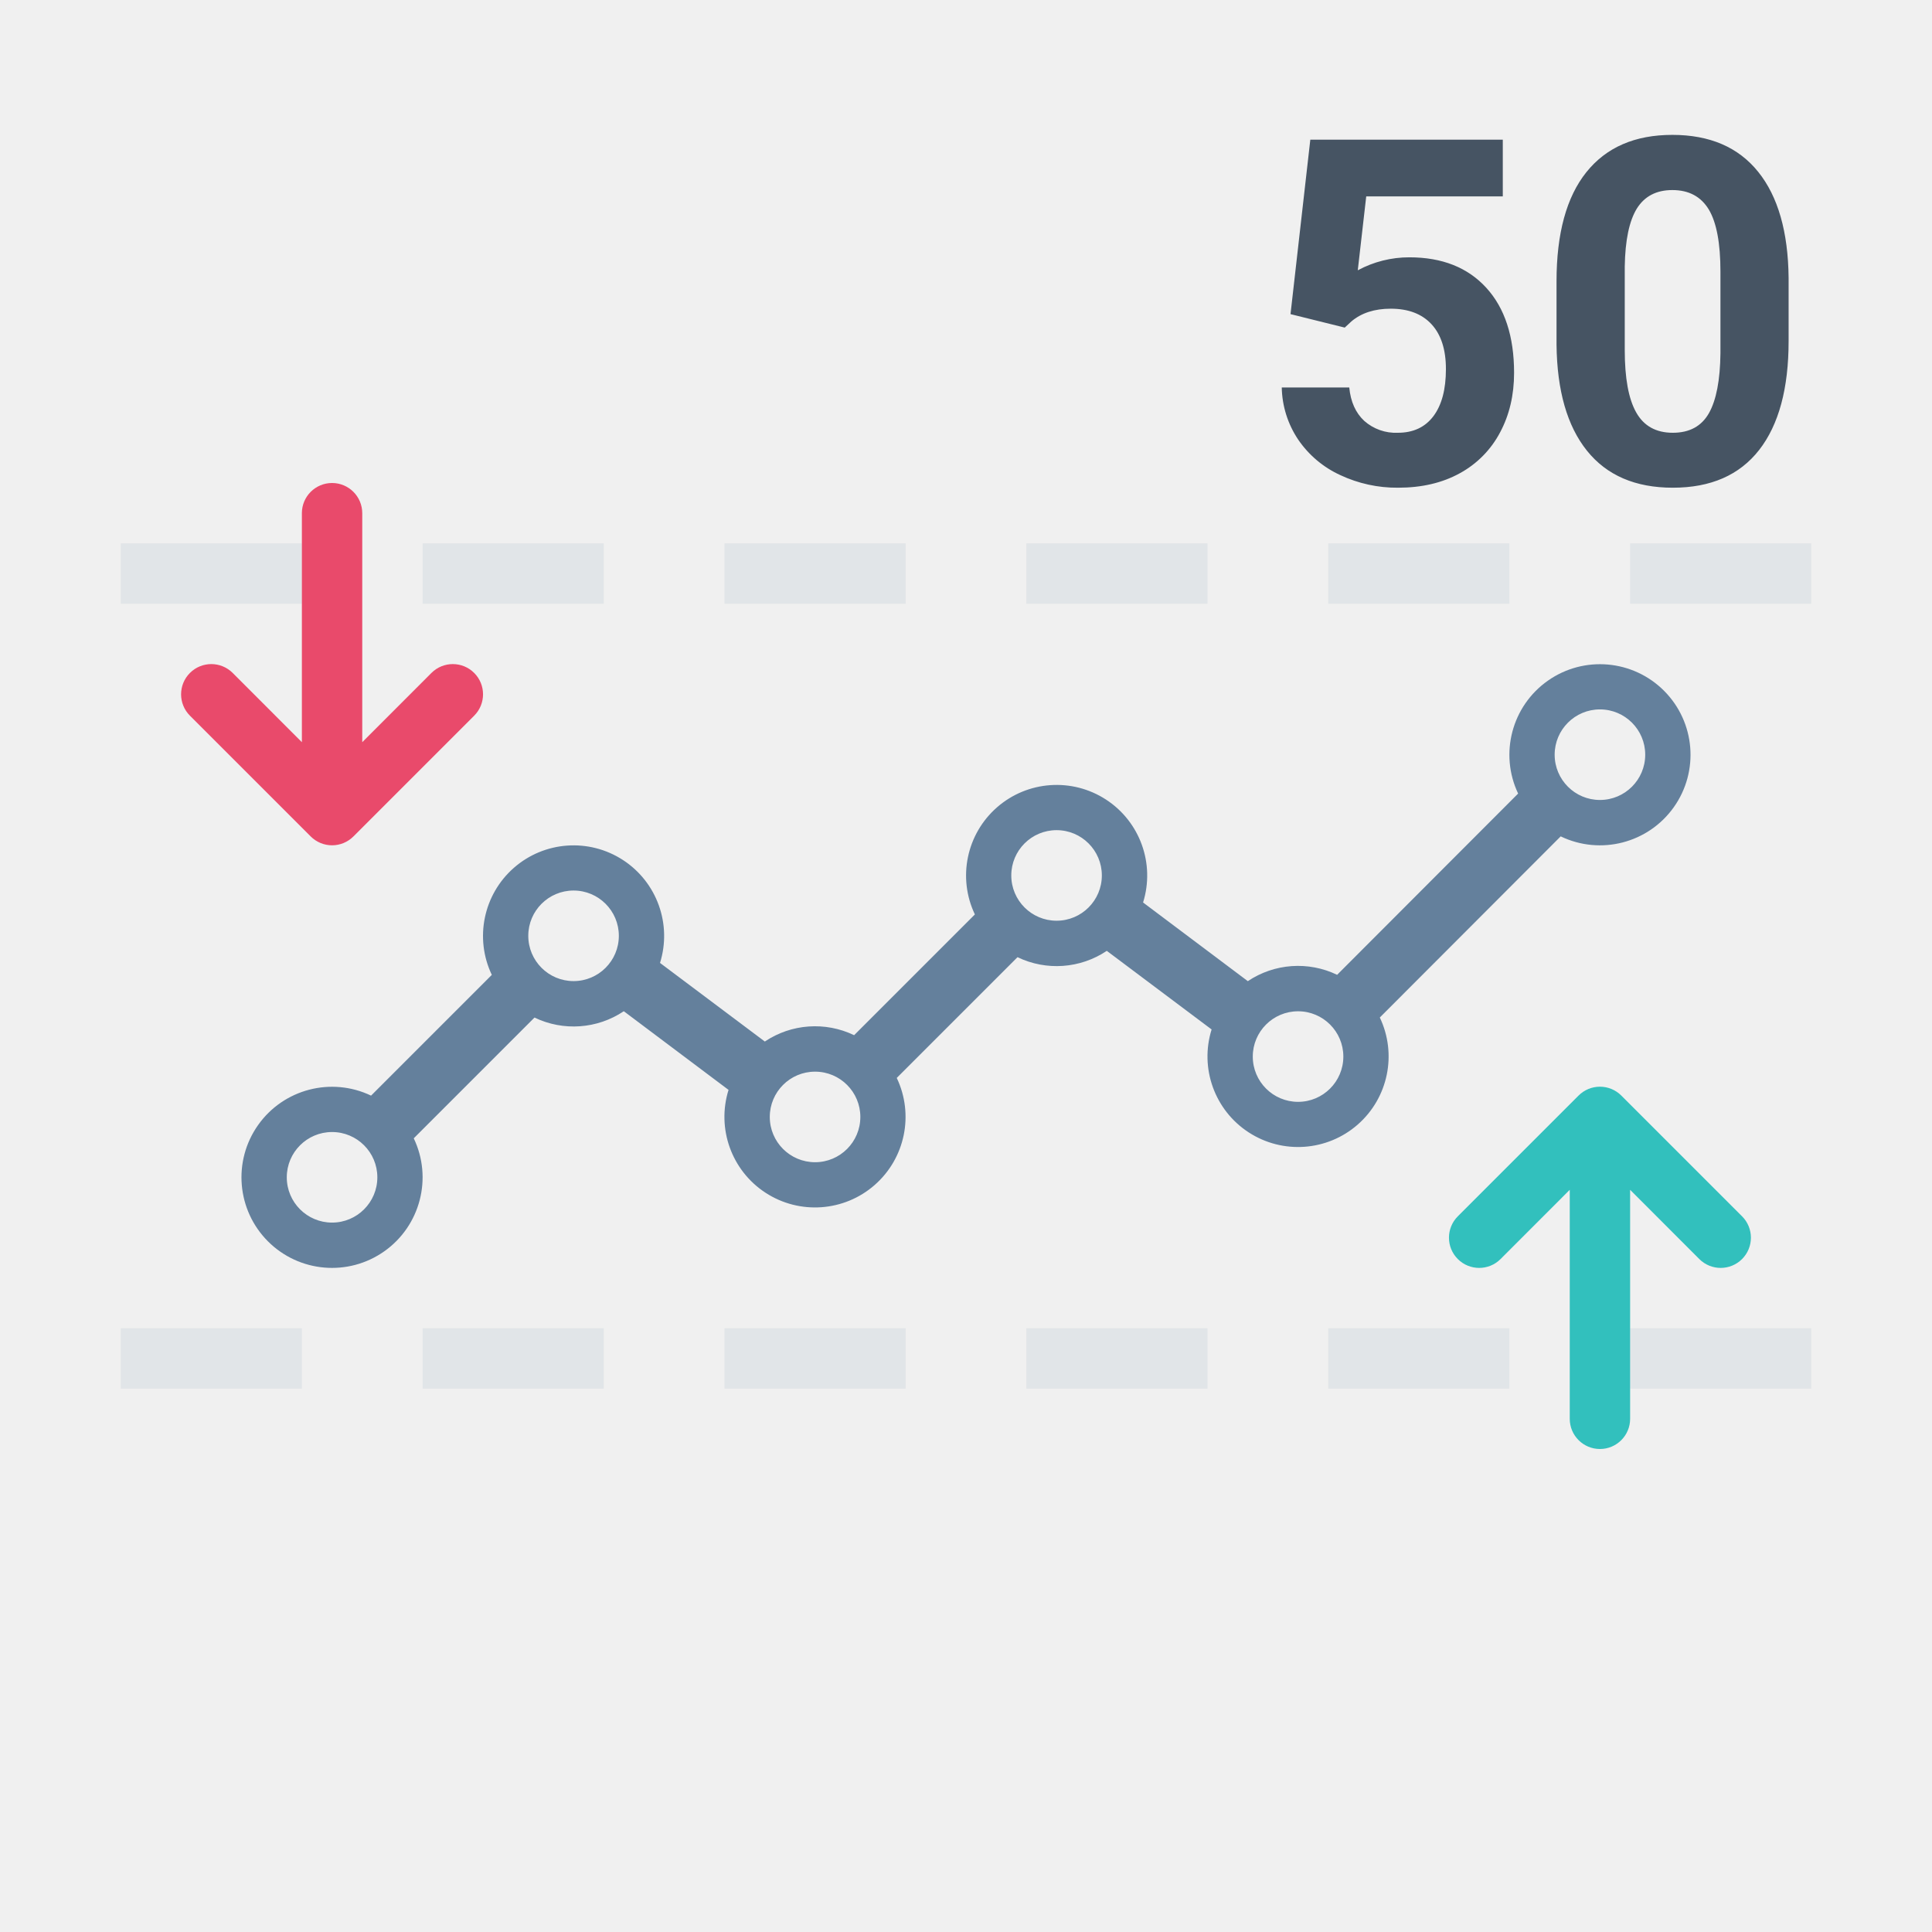
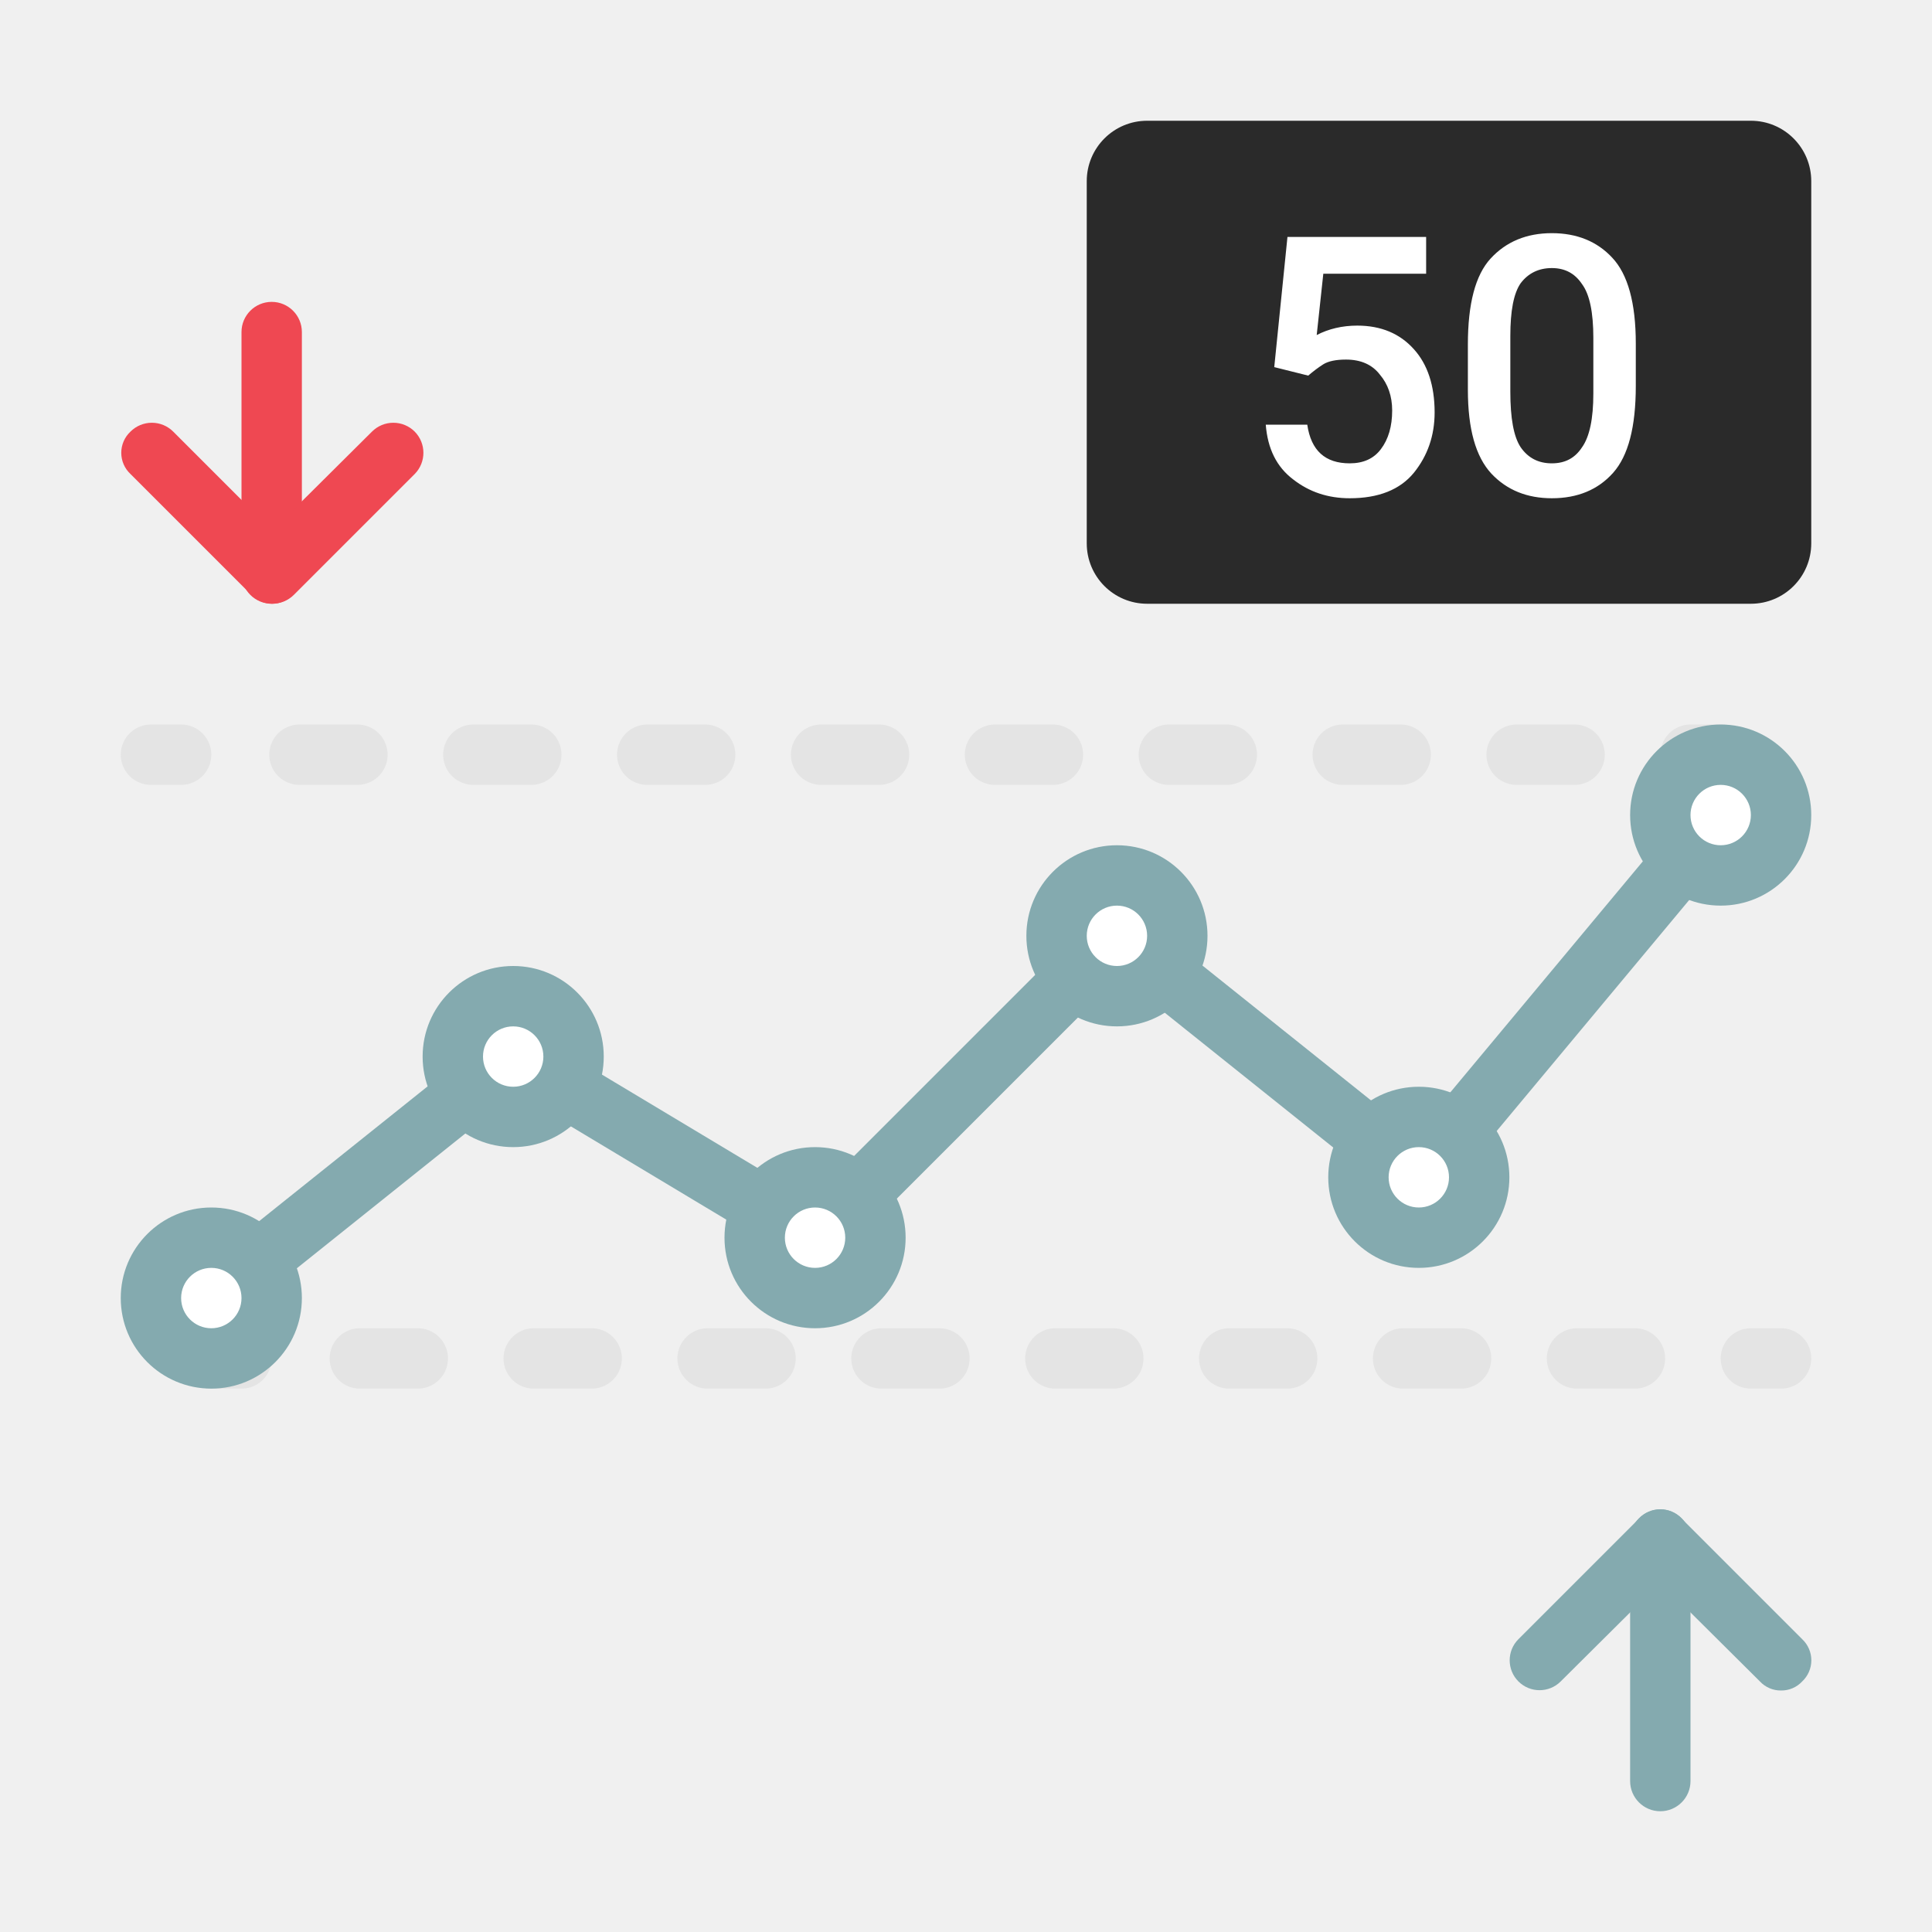
- <svg xmlns="http://www.w3.org/2000/svg" width="32" height="32">
-   <g fill="none" fill-rule="evenodd">
-     <path d="M2 9h3v1H2V9zm5 0h3v1H7V9zm5 0h3v1h-3V9zm5 0h3v1h-3V9zm5 0h3v1h-3V9zm5 0h3v1h-3V9zM2 22h3v1H2v-1zm5 0h3v1H7v-1zm5 0h3v1h-3v-1zm5 0h3v1h-3v-1zm5 0h3v1h-3v-1zm5 0h3v1h-3v-1z" fill-opacity=".109" fill="#64809C" />
-     <path d="M21.375 5.203l.328-2.89h3.188v.94h-2.262l-.14 1.224a1.79 1.79 0 0 1 .855-.215c.541 0 .966.168 1.273.504.307.336.461.806.461 1.41 0 .367-.077.696-.232.986a1.64 1.64 0 0 1-.666.676c-.29.16-.63.24-1.024.24a2.21 2.21 0 0 1-.957-.209 1.698 1.698 0 0 1-.697-.588 1.602 1.602 0 0 1-.272-.863h1.118c.023.237.106.421.248.553a.786.786 0 0 0 .556.197c.256 0 .452-.092.59-.275.138-.184.207-.444.207-.78 0-.323-.08-.57-.238-.742-.159-.172-.384-.258-.676-.258-.268 0-.486.07-.652.211l-.11.102-.898-.223zm8.25.445c0 .787-.163 1.388-.488 1.805-.326.417-.802.625-1.43.625-.62 0-1.094-.204-1.422-.613-.328-.409-.496-.995-.504-1.758V4.66c0-.794.165-1.397.494-1.808.33-.412.804-.618 1.424-.618.62 0 1.094.204 1.422.612.328.407.496.993.504 1.756v1.046zM28.496 4.5c0-.471-.064-.814-.193-1.03-.13-.214-.33-.322-.604-.322-.265 0-.461.103-.588.307-.126.205-.193.524-.2.96v1.382c0 .463.062.808.189 1.033.126.225.328.338.607.338.276 0 .475-.108.598-.324.122-.216.186-.547.191-.992V4.5z" fill="#465463" />
-     <path d="M25.145 13.144a1.5 1.5 0 1 1 .705.709l-2.996 3a1.5 1.5 0 1 1-2.786.198l-1.736-1.302a1.493 1.493 0 0 1-1.479.105l-2 2a1.5 1.5 0 1 1-2.786.198l-1.735-1.303a1.493 1.493 0 0 1-1.479.105l-2 2a1.5 1.5 0 1 1-.707-.707l2-2a1.5 1.5 0 1 1 2.786-.198l1.736 1.302a1.493 1.493 0 0 1 1.479-.105l2-2a1.5 1.5 0 1 1 2.786-.198l1.735 1.303a1.493 1.493 0 0 1 1.479-.105l2.998-3.002zM5.5 20.25a.75.75 0 1 0 0-1.5.75.75 0 0 0 0 1.5zm4-4a.75.75 0 1 0 0-1.5.75.75 0 0 0 0 1.5zm4 3a.75.75 0 1 0 0-1.5.75.75 0 0 0 0 1.5zm4-4a.75.75 0 1 0 0-1.5.75.75 0 0 0 0 1.5zm4 3a.75.75 0 1 0 0-1.5.75.75 0 0 0 0 1.5zm5-5a.75.75 0 1 0 0-1.5.75.75 0 0 0 0 1.5z" fill="#64809C" fill-rule="nonzero" />
-     <path d="M26 19.707l-1.146 1.147a.5.5 0 1 1-.708-.708l2-2a.5.5 0 0 1 .708 0l2 2a.5.5 0 1 1-.708.708L27 19.707V23.5a.5.5 0 0 1-1 0v-3.793z" fill="#32C0BD" fill-rule="nonzero" />
-     <path d="M5 12.293V8.5a.5.5 0 0 1 1 0v3.793l1.146-1.147a.5.5 0 1 1 .708.708l-2 2a.5.5 0 0 1-.708 0l-2-2a.5.5 0 1 1 .708-.708L5 12.293z" fill="#E94A6B" fill-rule="nonzero" />
-   </g>
+ <svg xmlns="http://www.w3.org/2000/svg" id="Layer_1" data-name="Layer 1" viewBox="0 0 32 32" height="32" width="32">
+   <defs>
+     <style>.cls-1,.cls-4,.cls-5,.cls-6{fill:none}.cls-2{fill:#84aaaf}.cls-3{fill:#ef4852}.cls-4,.cls-5{stroke:#e4e4e4}.cls-4,.cls-5,.cls-6{stroke-linecap:round;stroke-linejoin:round}.cls-5{stroke-dasharray:.96 1.92}.cls-6{stroke:#84aaaf}.cls-7,.cls-9{fill:#fff}.cls-8{fill:#2a2a2a}.cls-9{font-size:6px;font-family:Roboto-Medium,Roboto;font-weight:500}</style>
+   </defs>
+   <path class="cls-1" d="M0 0h32v32H0z" />
+   <path class="cls-2" d="M27.5 30a.5.5 0 0 1-.5-.5v-4a.5.5 0 0 1 1 0v4a.5.5 0 0 1-.5.5z" />
+   <path class="cls-2" d="M29.5 28a.47.47 0 0 1-.35-.15l-1.65-1.64-1.65 1.64a.49.49 0 0 1-.7-.7l2-2a.48.48 0 0 1 .7 0l2 2a.48.48 0 0 1 0 .7.47.47 0 0 1-.35.15z" />
+   <path class="cls-3" d="M4.5 10a.5.5 0 0 1-.5-.5v-4a.5.5 0 0 1 1 0v4a.5.5 0 0 1-.5.5z" />
+   <path class="cls-3" d="M4.51 10a.49.49 0 0 1-.35-.15l-2-2a.48.48 0 0 1 0-.7.5.5 0 0 1 .71 0l1.64 1.64 1.65-1.64a.5.5 0 0 1 .71 0 .5.5 0 0 1 0 .7l-2 2a.51.51 0 0 1-.36.15z" />
+   <path class="cls-4" d="M28.5 12.5H28" />
+   <path class="cls-5" d="M26.08 12.5H3.96" />
+   <path class="cls-4" d="M3 12.5h-.5M29.5 22.5H29" />
+   <path class="cls-5" d="M27.08 22.5H4.96" />
+   <path class="cls-4" d="M4 22.5h-.5" />
+   <path class="cls-6" d="M3.5 21.5l5-4 5 3 5-5 5 4 5-6" />
+   <circle class="cls-7" cx="13.5" cy="20.5" r="1" />
+   <path class="cls-2" d="M13.5 20a.5.5 0 1 1-.5.5.5.5 0 0 1 .5-.5m0-1a1.5 1.5 0 1 0 1.5 1.5 1.5 1.5 0 0 0-1.5-1.5z" />
+   <circle class="cls-7" cx="23.5" cy="19.5" r="1" />
+   <path class="cls-2" d="M23.5 19a.5.5 0 1 1-.5.5.5.5 0 0 1 .5-.5m0-1a1.5 1.5 0 1 0 1.5 1.5 1.5 1.5 0 0 0-1.5-1.5z" />
+   <circle class="cls-7" cx="28.5" cy="13.5" r="1" />
+   <path class="cls-2" d="M28.5 13a.5.5 0 1 1-.5.5.5.5 0 0 1 .5-.5m0-1a1.5 1.5 0 1 0 1.5 1.5 1.5 1.5 0 0 0-1.5-1.5z" />
+   <circle class="cls-7" cx="18.5" cy="15.5" r="1" />
+   <path class="cls-2" d="M18.5 15a.5.5 0 1 1-.5.5.5.5 0 0 1 .5-.5m0-1a1.5 1.5 0 1 0 1.5 1.5 1.5 1.5 0 0 0-1.5-1.5z" />
+   <circle class="cls-7" cx="8.5" cy="17.5" r="1" />
+   <path class="cls-2" d="M8.5 17a.5.5 0 1 1-.5.5.5.5 0 0 1 .5-.5m0-1a1.5 1.5 0 1 0 1.5 1.5A1.5 1.5 0 0 0 8.5 16z" />
+   <circle class="cls-7" cx="3.5" cy="21.5" r="1" />
+   <path class="cls-2" d="M3.5 21a.5.5 0 1 1-.5.5.5.5 0 0 1 .5-.5m0-1A1.5 1.5 0 1 0 5 21.5 1.5 1.5 0 0 0 3.5 20z" />
+   <rect class="cls-8" x="18" y="2" width="12" height="8" rx="1" />
+   <text class="cls-9" transform="translate(20.59 8.19)">50</text>
</svg>
